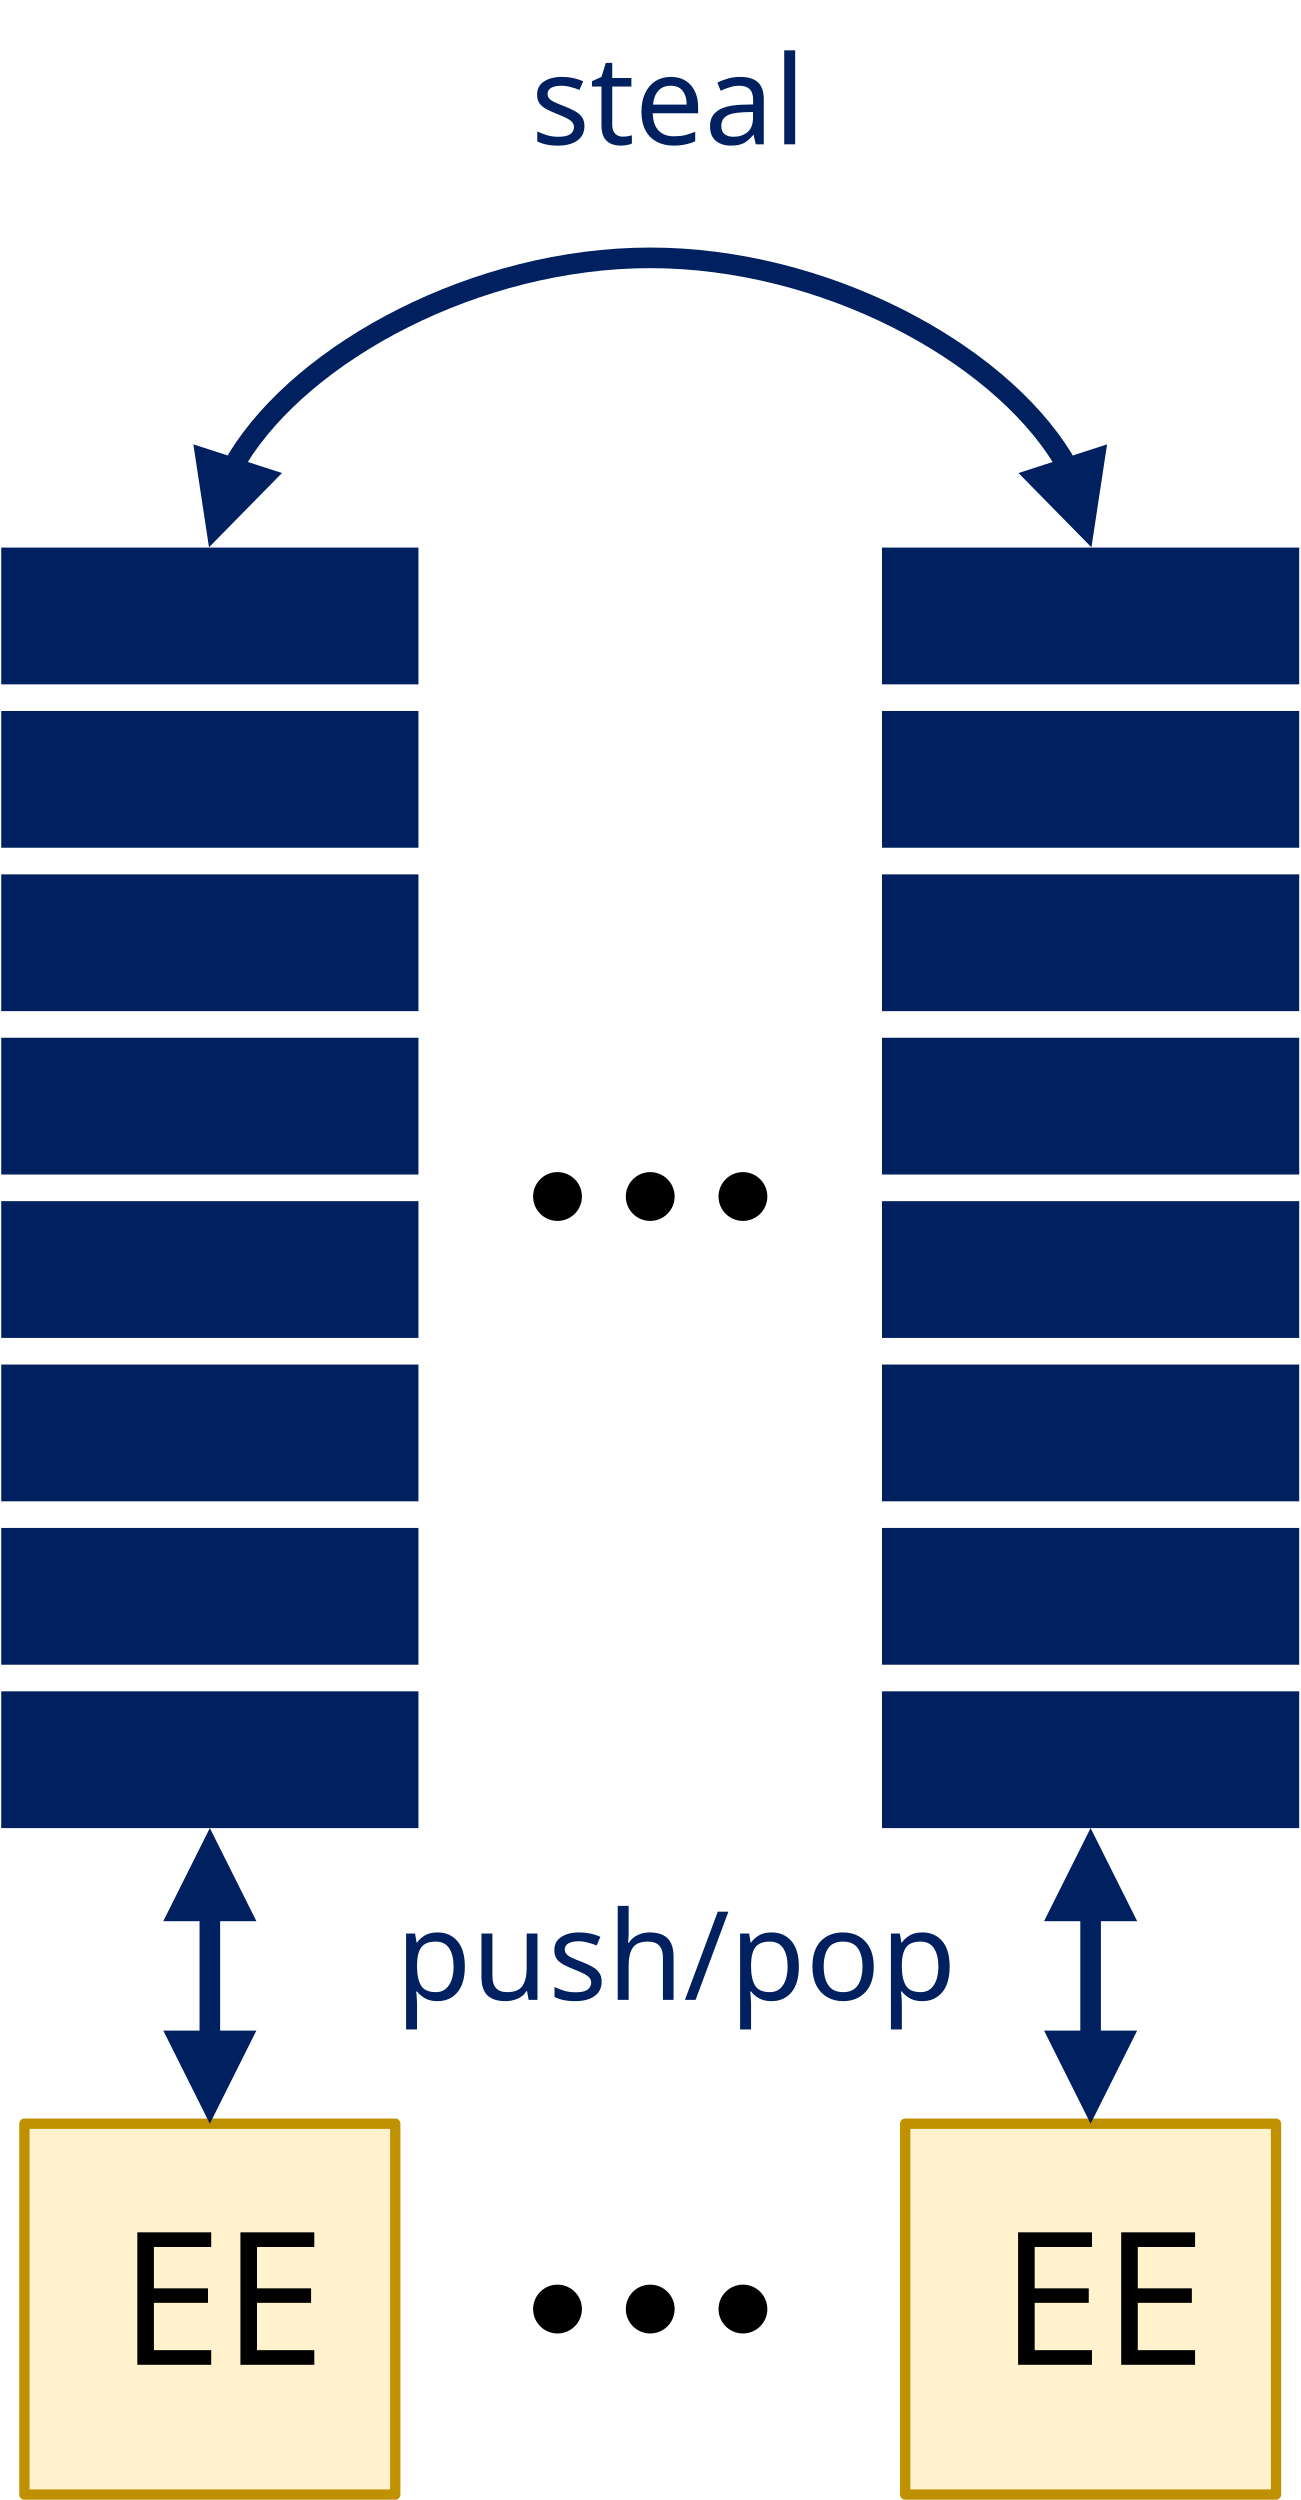
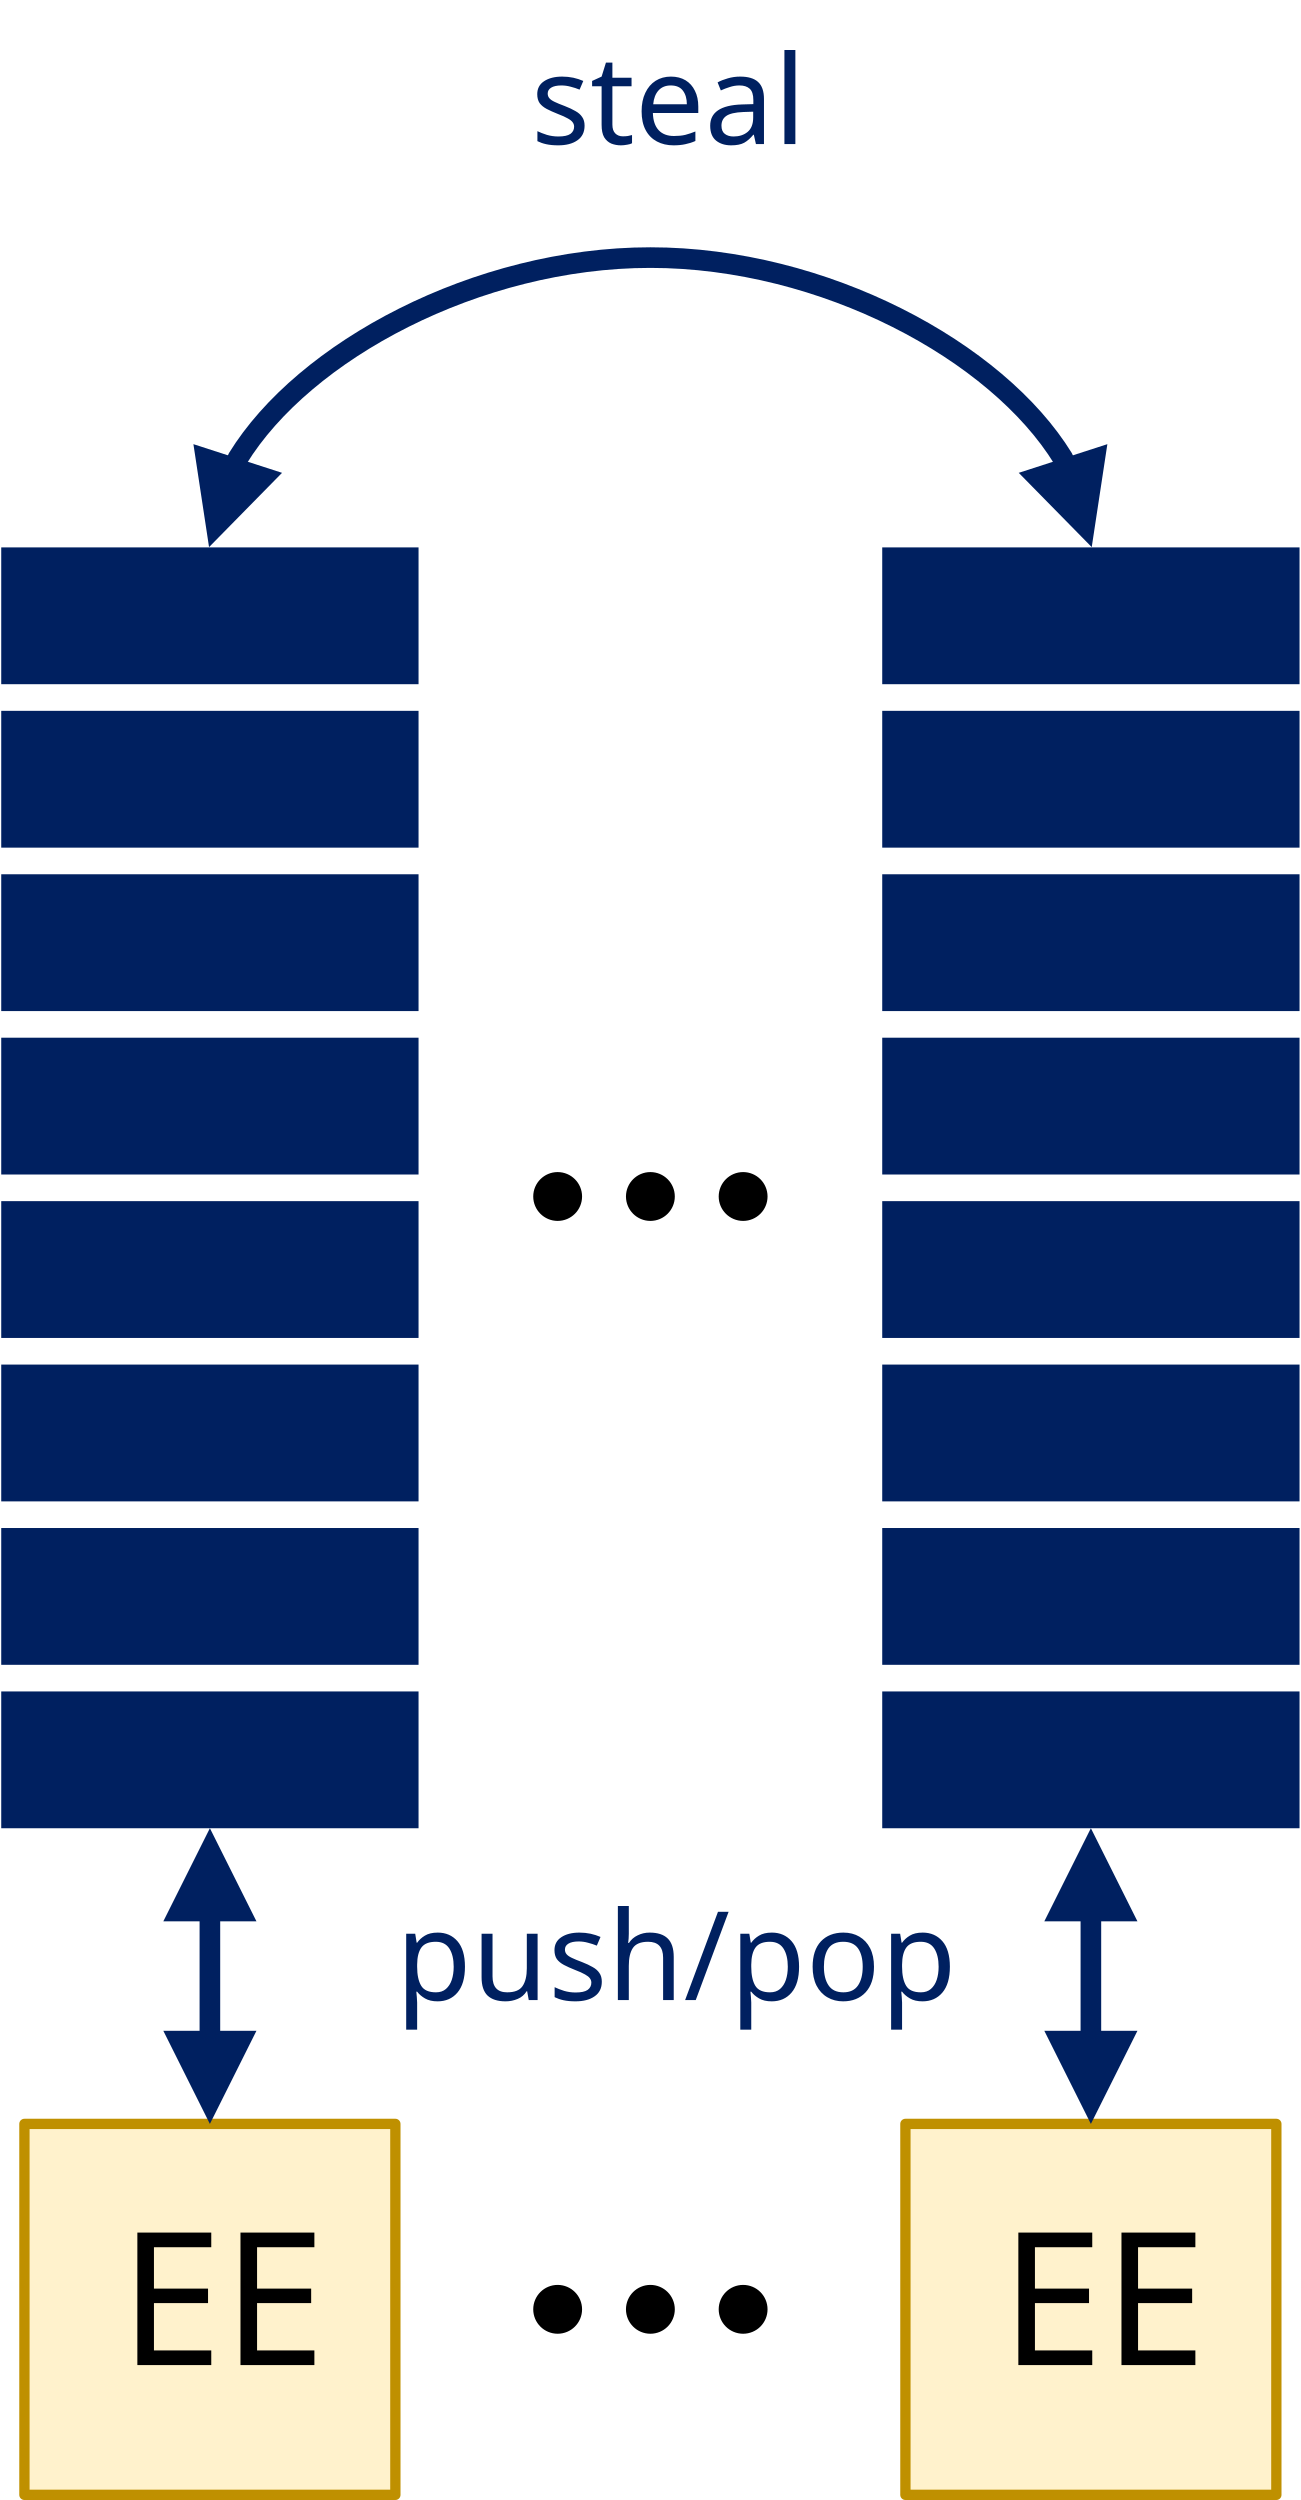
- <svg xmlns="http://www.w3.org/2000/svg" xmlns:xlink="http://www.w3.org/1999/xlink" width="1.753in" height="3.37in" viewBox="0 0 126.24 242.625" xml:space="preserve" color-interpolation-filters="sRGB" class="st10">
-   <style type="text/css">
- 	
- 		.st1 {fill:#002060;stroke:none;stroke-linecap:round;stroke-linejoin:round;stroke-width:0.24}
- 		.st2 {fill:#fff2cc;stroke:#bf9000;stroke-linecap:round;stroke-linejoin:round;stroke-width:1}
- 		.st3 {fill:#000000;font-family:Calibri;font-size:1.5em}
- 		.st4 {marker-end:url(#mrkr4-28);marker-start:url(#mrkr4-26);stroke:#002060;stroke-linecap:round;stroke-linejoin:round;stroke-width:2}
- 		.st5 {fill:#002060;fill-opacity:1;stroke:#002060;stroke-opacity:1;stroke-width:0.442}
- 		.st6 {fill:#000000;stroke:#000000;stroke-linecap:round;stroke-linejoin:round;stroke-width:0.24}
- 		.st7 {marker-end:url(#mrkr4-74);marker-start:url(#mrkr4-26);stroke:#002060;stroke-linecap:round;stroke-linejoin:round;stroke-width:2}
- 		.st8 {fill:none;stroke:none;stroke-linecap:round;stroke-linejoin:round;stroke-width:0.75}
- 		.st9 {fill:#002060;font-family:Calibri;font-size:1em}
- 		.st10 {fill:none;fill-rule:evenodd;font-size:12px;overflow:visible;stroke-linecap:square;stroke-miterlimit:3}
- 	
- 	</style>
+ <svg xmlns="http://www.w3.org/2000/svg" xmlns:xlink="http://www.w3.org/1999/xlink" width="168.32" height="323.5" class="st10" color-interpolation-filters="sRGB" viewBox="0 0 126.24 242.625" xml:space="preserve">
+   <style type="text/css">.st1,.st2{fill:#002060;stroke:none;stroke-linecap:round;stroke-linejoin:round;stroke-width:.24}.st2{fill:#fff2cc;stroke:#bf9000;stroke-width:1}.st3{fill:#000;font-family:Calibri;font-size:1.5em}.st4,.st5{stroke:#002060}.st4{marker-end:url(#mrkr4-28);marker-start:url(#mrkr4-26);stroke-linecap:round;stroke-linejoin:round;stroke-width:2}.st5{fill:#002060;fill-opacity:1;stroke-opacity:1;stroke-width:.442}.st6{fill:#000;stroke:#000;stroke-width:.24}.st6,.st7,.st8{stroke-linecap:round;stroke-linejoin:round}.st7{marker-end:url(#mrkr4-74);marker-start:url(#mrkr4-26);stroke:#002060;stroke-width:2}.st8{fill:none;stroke:none;stroke-width:.75}.st9{fill:#002060;font-family:Calibri;font-size:1em}.st10{fill:none;fill-rule:evenodd;font-size:12px;overflow:visible;stroke-linecap:square;stroke-miterlimit:3}</style>
  <defs id="Markers">
    <g id="lend4">
-       <path d="M 2 1 L 0 0 L 2 -1 L 2 1 " style="stroke:none" />
+       <path d="M 2 1 L 0 0 L 2 -1 L 2 1" style="stroke:none" />
    </g>
-     <marker id="mrkr4-26" class="st5" refX="4.34" orient="auto" markerUnits="strokeWidth" overflow="visible">
-       <use xlink:href="#lend4" transform="scale(2.26) " />
+     <marker id="mrkr4-26" class="st5" markerUnits="strokeWidth" orient="auto" overflow="visible" refX="4.34">
+       <use transform="scale(2.26)" xlink:href="#lend4" />
    </marker>
-     <marker id="mrkr4-28" class="st5" refX="-4.52" orient="auto" markerUnits="strokeWidth" overflow="visible">
-       <use xlink:href="#lend4" transform="scale(-2.26,-2.26) " />
+     <marker id="mrkr4-28" class="st5" markerUnits="strokeWidth" orient="auto" overflow="visible" refX="-4.52">
+       <use transform="scale(-2.26,-2.26)" xlink:href="#lend4" />
    </marker>
-     <marker id="mrkr4-74" class="st5" refX="-4.34" orient="auto" markerUnits="strokeWidth" overflow="visible">
-       <use xlink:href="#lend4" transform="scale(-2.26,-2.26) " />
+     <marker id="mrkr4-74" class="st5" markerUnits="strokeWidth" orient="auto" overflow="visible" refX="-4.34">
+       <use transform="scale(-2.26,-2.26)" xlink:href="#lend4" />
    </marker>
  </defs>
  <g>
    <g id="shape382-1" transform="translate(0.12,-176.223)">
-       <rect x="0" y="229.348" width="40.5" height="13.277" class="st1" />
+       <rect width="40.5" height="13.277" x="0" y="229.348" class="st1" />
    </g>
    <g id="shape383-3" transform="translate(0.12,-160.361)">
-       <rect x="0" y="229.348" width="40.5" height="13.277" class="st1" />
+       <rect width="40.5" height="13.277" x="0" y="229.348" class="st1" />
    </g>
    <g id="shape384-5" transform="translate(0.12,-144.5)">
-       <rect x="0" y="229.348" width="40.5" height="13.277" class="st1" />
+       <rect width="40.5" height="13.277" x="0" y="229.348" class="st1" />
    </g>
    <g id="shape385-7" transform="translate(0.12,-128.639)">
-       <rect x="0" y="229.348" width="40.5" height="13.277" class="st1" />
+       <rect width="40.5" height="13.277" x="0" y="229.348" class="st1" />
    </g>
    <g id="shape386-9" transform="translate(0.12,-112.777)">
-       <rect x="0" y="229.348" width="40.5" height="13.277" class="st1" />
+       <rect width="40.5" height="13.277" x="0" y="229.348" class="st1" />
    </g>
    <g id="shape387-11" transform="translate(0.12,-96.9159)">
-       <rect x="0" y="229.348" width="40.5" height="13.277" class="st1" />
+       <rect width="40.5" height="13.277" x="0" y="229.348" class="st1" />
    </g>
    <g id="shape388-13" transform="translate(0.12,-81.0546)">
-       <rect x="0" y="229.348" width="40.5" height="13.277" class="st1" />
+       <rect width="40.5" height="13.277" x="0" y="229.348" class="st1" />
    </g>
    <g id="shape389-15" transform="translate(0.12,-65.1932)">
-       <rect x="0" y="229.348" width="40.5" height="13.277" class="st1" />
+       <rect width="40.5" height="13.277" x="0" y="229.348" class="st1" />
    </g>
    <g id="shape390-17" transform="translate(2.37001,-0.500006)">
-       <rect x="0" y="206.625" width="36" height="36" class="st2" />
+       <rect width="36" height="36" x="0" y="206.625" class="st2" />
      <text x="9.21" y="230.03" class="st3">EE</text>
    </g>
    <g id="shape392-20" transform="translate(29.37,-65.1932)">
      <path d="M-9 251.3 L-9 251.66 L-9 262.28" class="st4" />
    </g>
    <g id="shape393-29" transform="translate(85.6199,-176.223)">
-       <rect x="0" y="229.348" width="40.5" height="13.277" class="st1" />
+       <rect width="40.5" height="13.277" x="0" y="229.348" class="st1" />
    </g>
    <g id="shape394-31" transform="translate(85.6199,-160.361)">
-       <rect x="0" y="229.348" width="40.5" height="13.277" class="st1" />
+       <rect width="40.5" height="13.277" x="0" y="229.348" class="st1" />
    </g>
    <g id="shape395-33" transform="translate(85.6199,-144.5)">
-       <rect x="0" y="229.348" width="40.5" height="13.277" class="st1" />
+       <rect width="40.5" height="13.277" x="0" y="229.348" class="st1" />
    </g>
    <g id="shape396-35" transform="translate(85.6199,-128.639)">
-       <rect x="0" y="229.348" width="40.5" height="13.277" class="st1" />
+       <rect width="40.5" height="13.277" x="0" y="229.348" class="st1" />
    </g>
    <g id="shape397-37" transform="translate(85.6199,-112.777)">
-       <rect x="0" y="229.348" width="40.5" height="13.277" class="st1" />
+       <rect width="40.5" height="13.277" x="0" y="229.348" class="st1" />
    </g>
    <g id="shape398-39" transform="translate(85.6199,-96.9159)">
-       <rect x="0" y="229.348" width="40.5" height="13.277" class="st1" />
+       <rect width="40.5" height="13.277" x="0" y="229.348" class="st1" />
    </g>
    <g id="shape399-41" transform="translate(85.6199,-81.0546)">
-       <rect x="0" y="229.348" width="40.5" height="13.277" class="st1" />
+       <rect width="40.5" height="13.277" x="0" y="229.348" class="st1" />
    </g>
    <g id="shape400-43" transform="translate(85.6199,-65.1932)">
-       <rect x="0" y="229.348" width="40.5" height="13.277" class="st1" />
+       <rect width="40.5" height="13.277" x="0" y="229.348" class="st1" />
    </g>
    <g id="shape401-45" transform="translate(87.87,-0.5)">
-       <rect x="0" y="206.625" width="36" height="36" class="st2" />
+       <rect width="36" height="36" x="0" y="206.625" class="st2" />
      <text x="9.21" y="230.03" class="st3">EE</text>
    </g>
    <g id="shape402-48" transform="translate(114.87,-65.1932)">
      <path d="M-9 251.3 L-9 251.66 L-9 262.28" class="st4" />
    </g>
    <g id="shape403-55" transform="translate(51.87,-16.25)">
      <path d="M0 240.37 A2.25 2.25 0 0 1 4.5 240.37 A2.25 2.25 0 1 1 0 240.37 Z" class="st6" />
    </g>
    <g id="shape404-57" transform="translate(60.87,-16.25)">
      <path d="M0 240.37 A2.25 2.25 0 0 1 4.5 240.37 A2.25 2.25 0 1 1 0 240.37 Z" class="st6" />
    </g>
    <g id="shape405-59" transform="translate(69.87,-16.25)">
      <path d="M0 240.37 A2.25 2.25 0 0 1 4.5 240.37 A2.25 2.25 0 1 1 0 240.37 Z" class="st6" />
    </g>
    <g id="shape406-61" transform="translate(51.8701,-124.25)">
      <path d="M0 240.37 A2.25 2.25 0 0 1 4.5 240.37 A2.25 2.25 0 1 1 0 240.37 Z" class="st6" />
    </g>
    <g id="shape407-63" transform="translate(60.8701,-124.25)">
      <path d="M0 240.37 A2.25 2.25 0 0 1 4.5 240.37 A2.25 2.25 0 1 1 0 240.37 Z" class="st6" />
    </g>
    <g id="shape408-65" transform="translate(69.8701,-124.25)">
      <path d="M0 240.37 A2.25 2.25 0 0 1 4.5 240.37 A2.25 2.25 0 1 1 0 240.37 Z" class="st6" />
    </g>
    <g id="shape409-67" transform="translate(20.37,-198.5)">
      <path d="M2.59 243.34 L2.7 243 C9.1 232.56 25.93 223.5 42.75 223.5 C59.57 223.5 76.4 232.56 82.8 243 L82.91 243.34" class="st7" />
    </g>
    <g id="shape410-75" transform="translate(42.87,-222.25)">
-       <rect x="0" y="222.625" width="40.5" height="20" class="st8" />
+       <rect width="40.5" height="20" x="0" y="222.625" class="st8" />
      <text x="8.66" y="236.23" class="st9">steal</text>
    </g>
    <g id="shape412-78" transform="translate(30.4951,-42.125)">
-       <rect x="0" y="222.625" width="63" height="20" class="st8" />
+       <rect width="63" height="20" x="0" y="222.625" class="st8" />
      <text x="7.91" y="236.23" class="st9">push/pop</text>
    </g>
  </g>
</svg>
